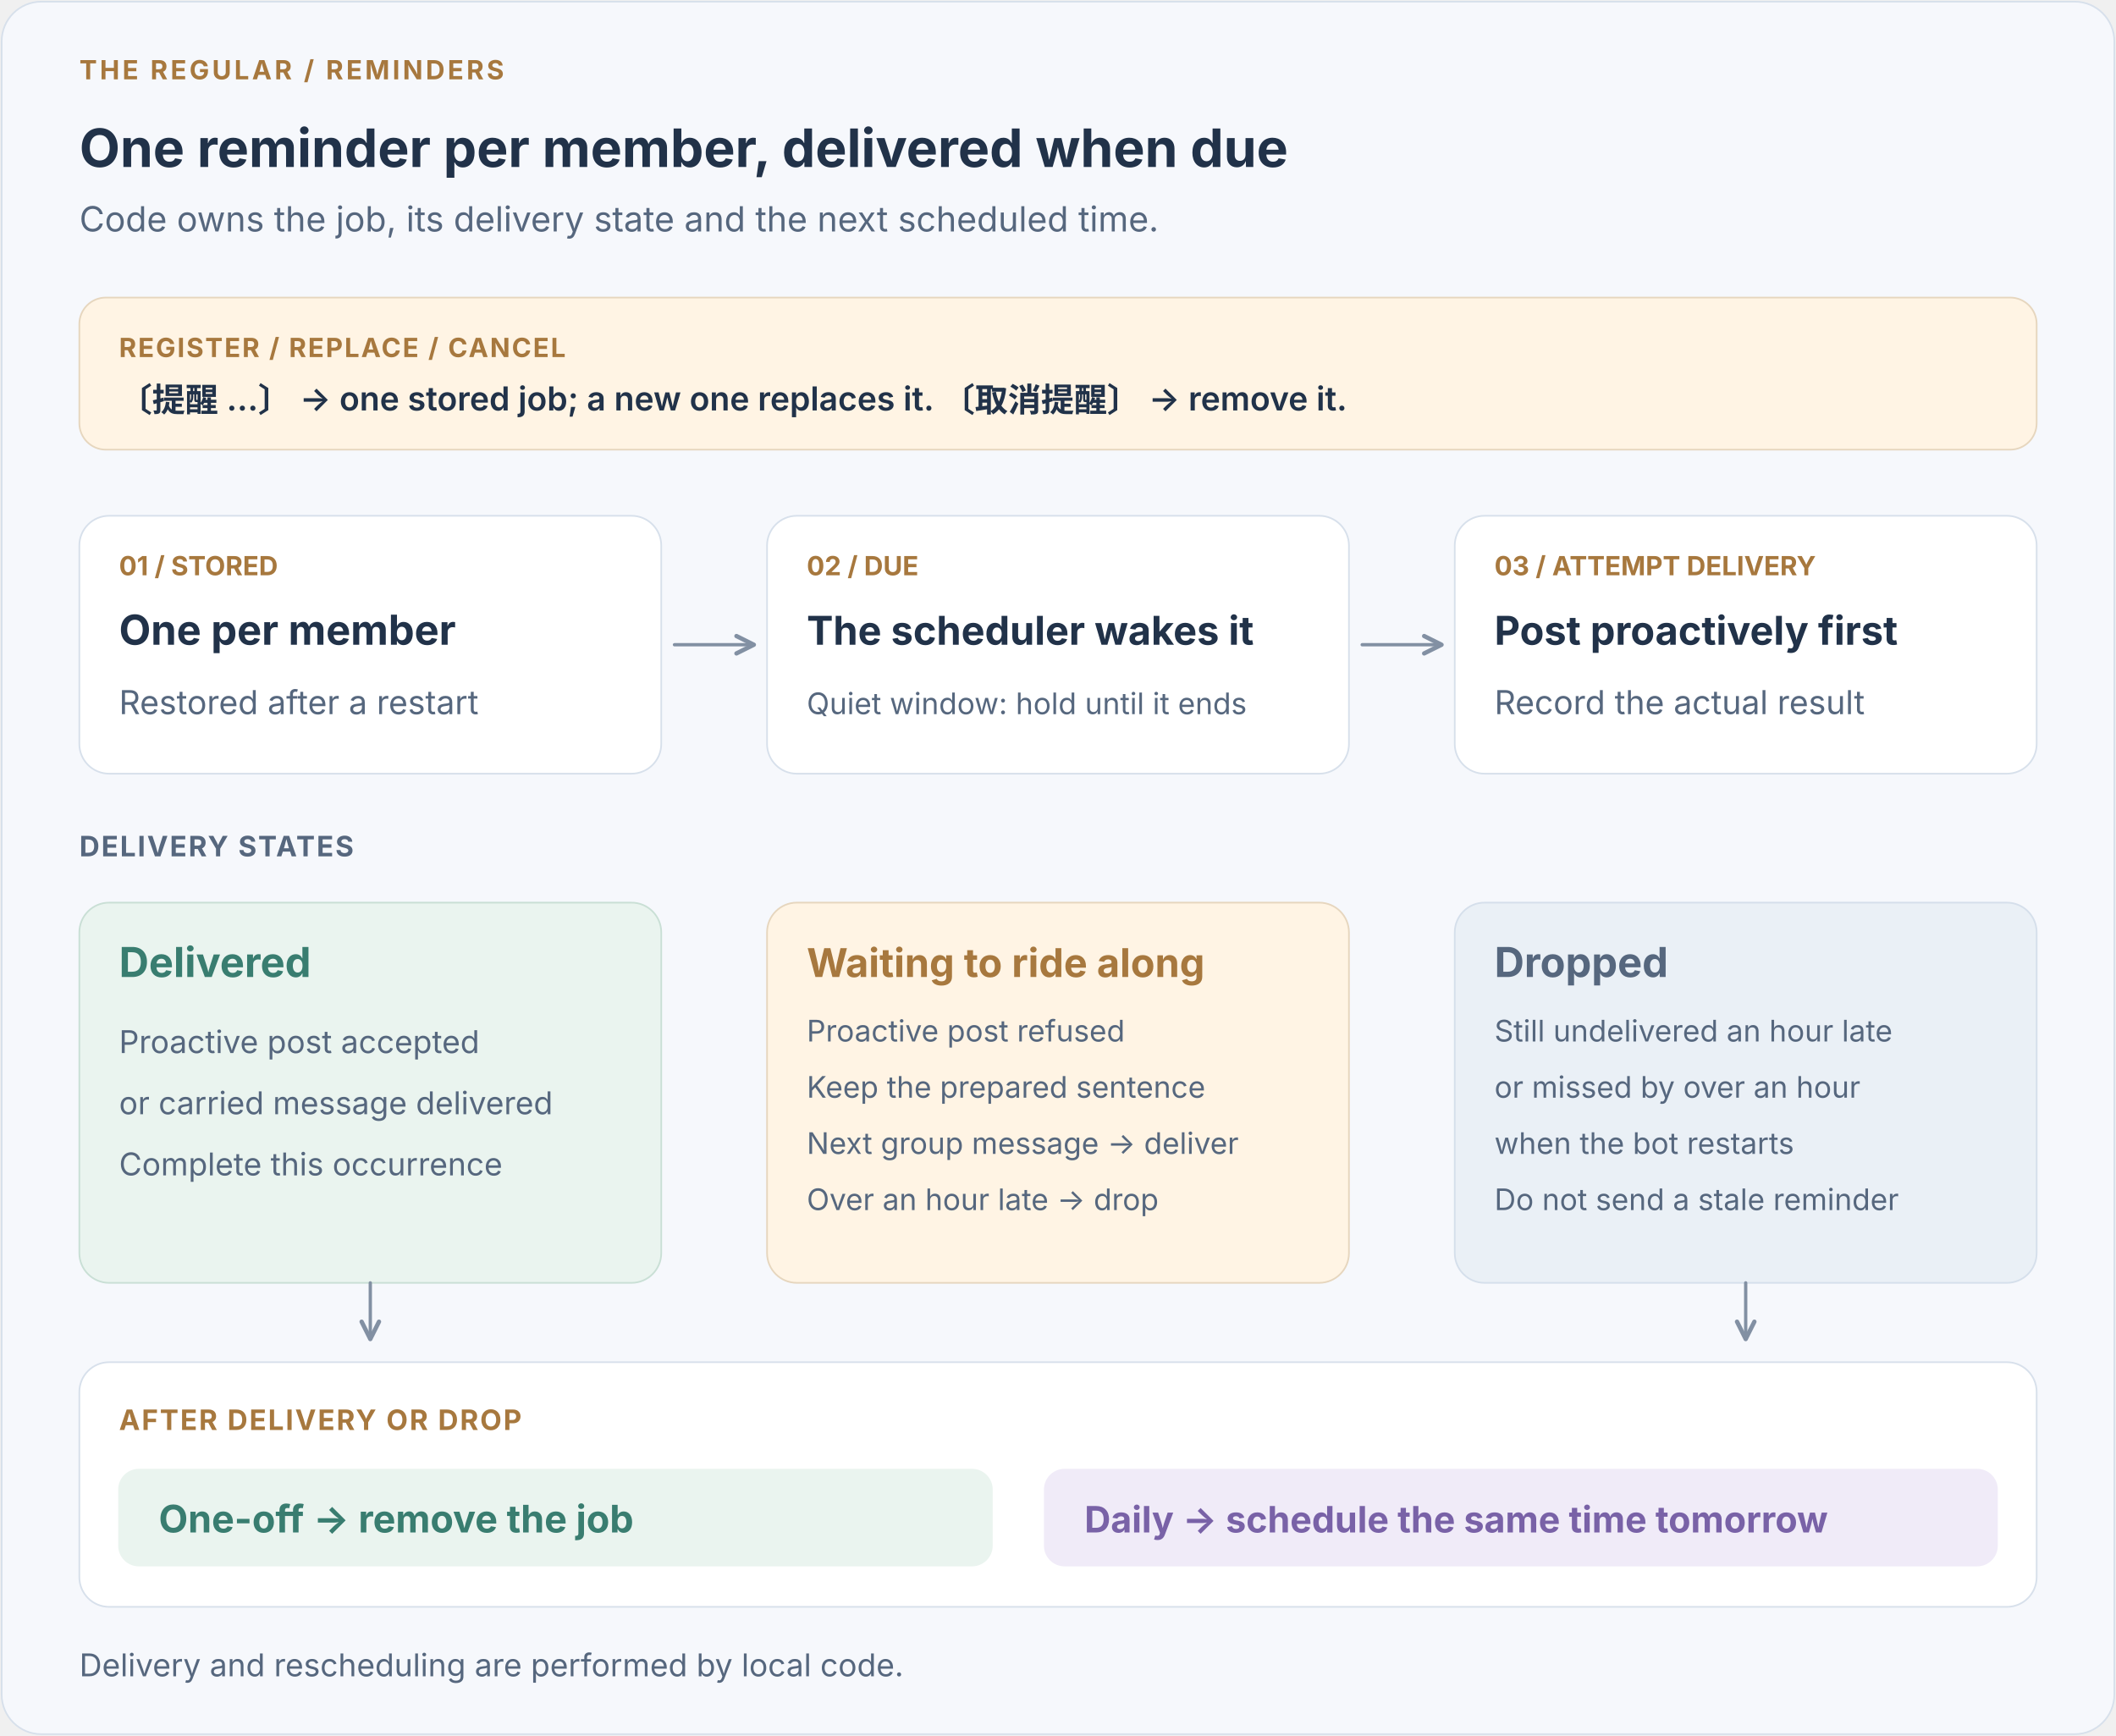
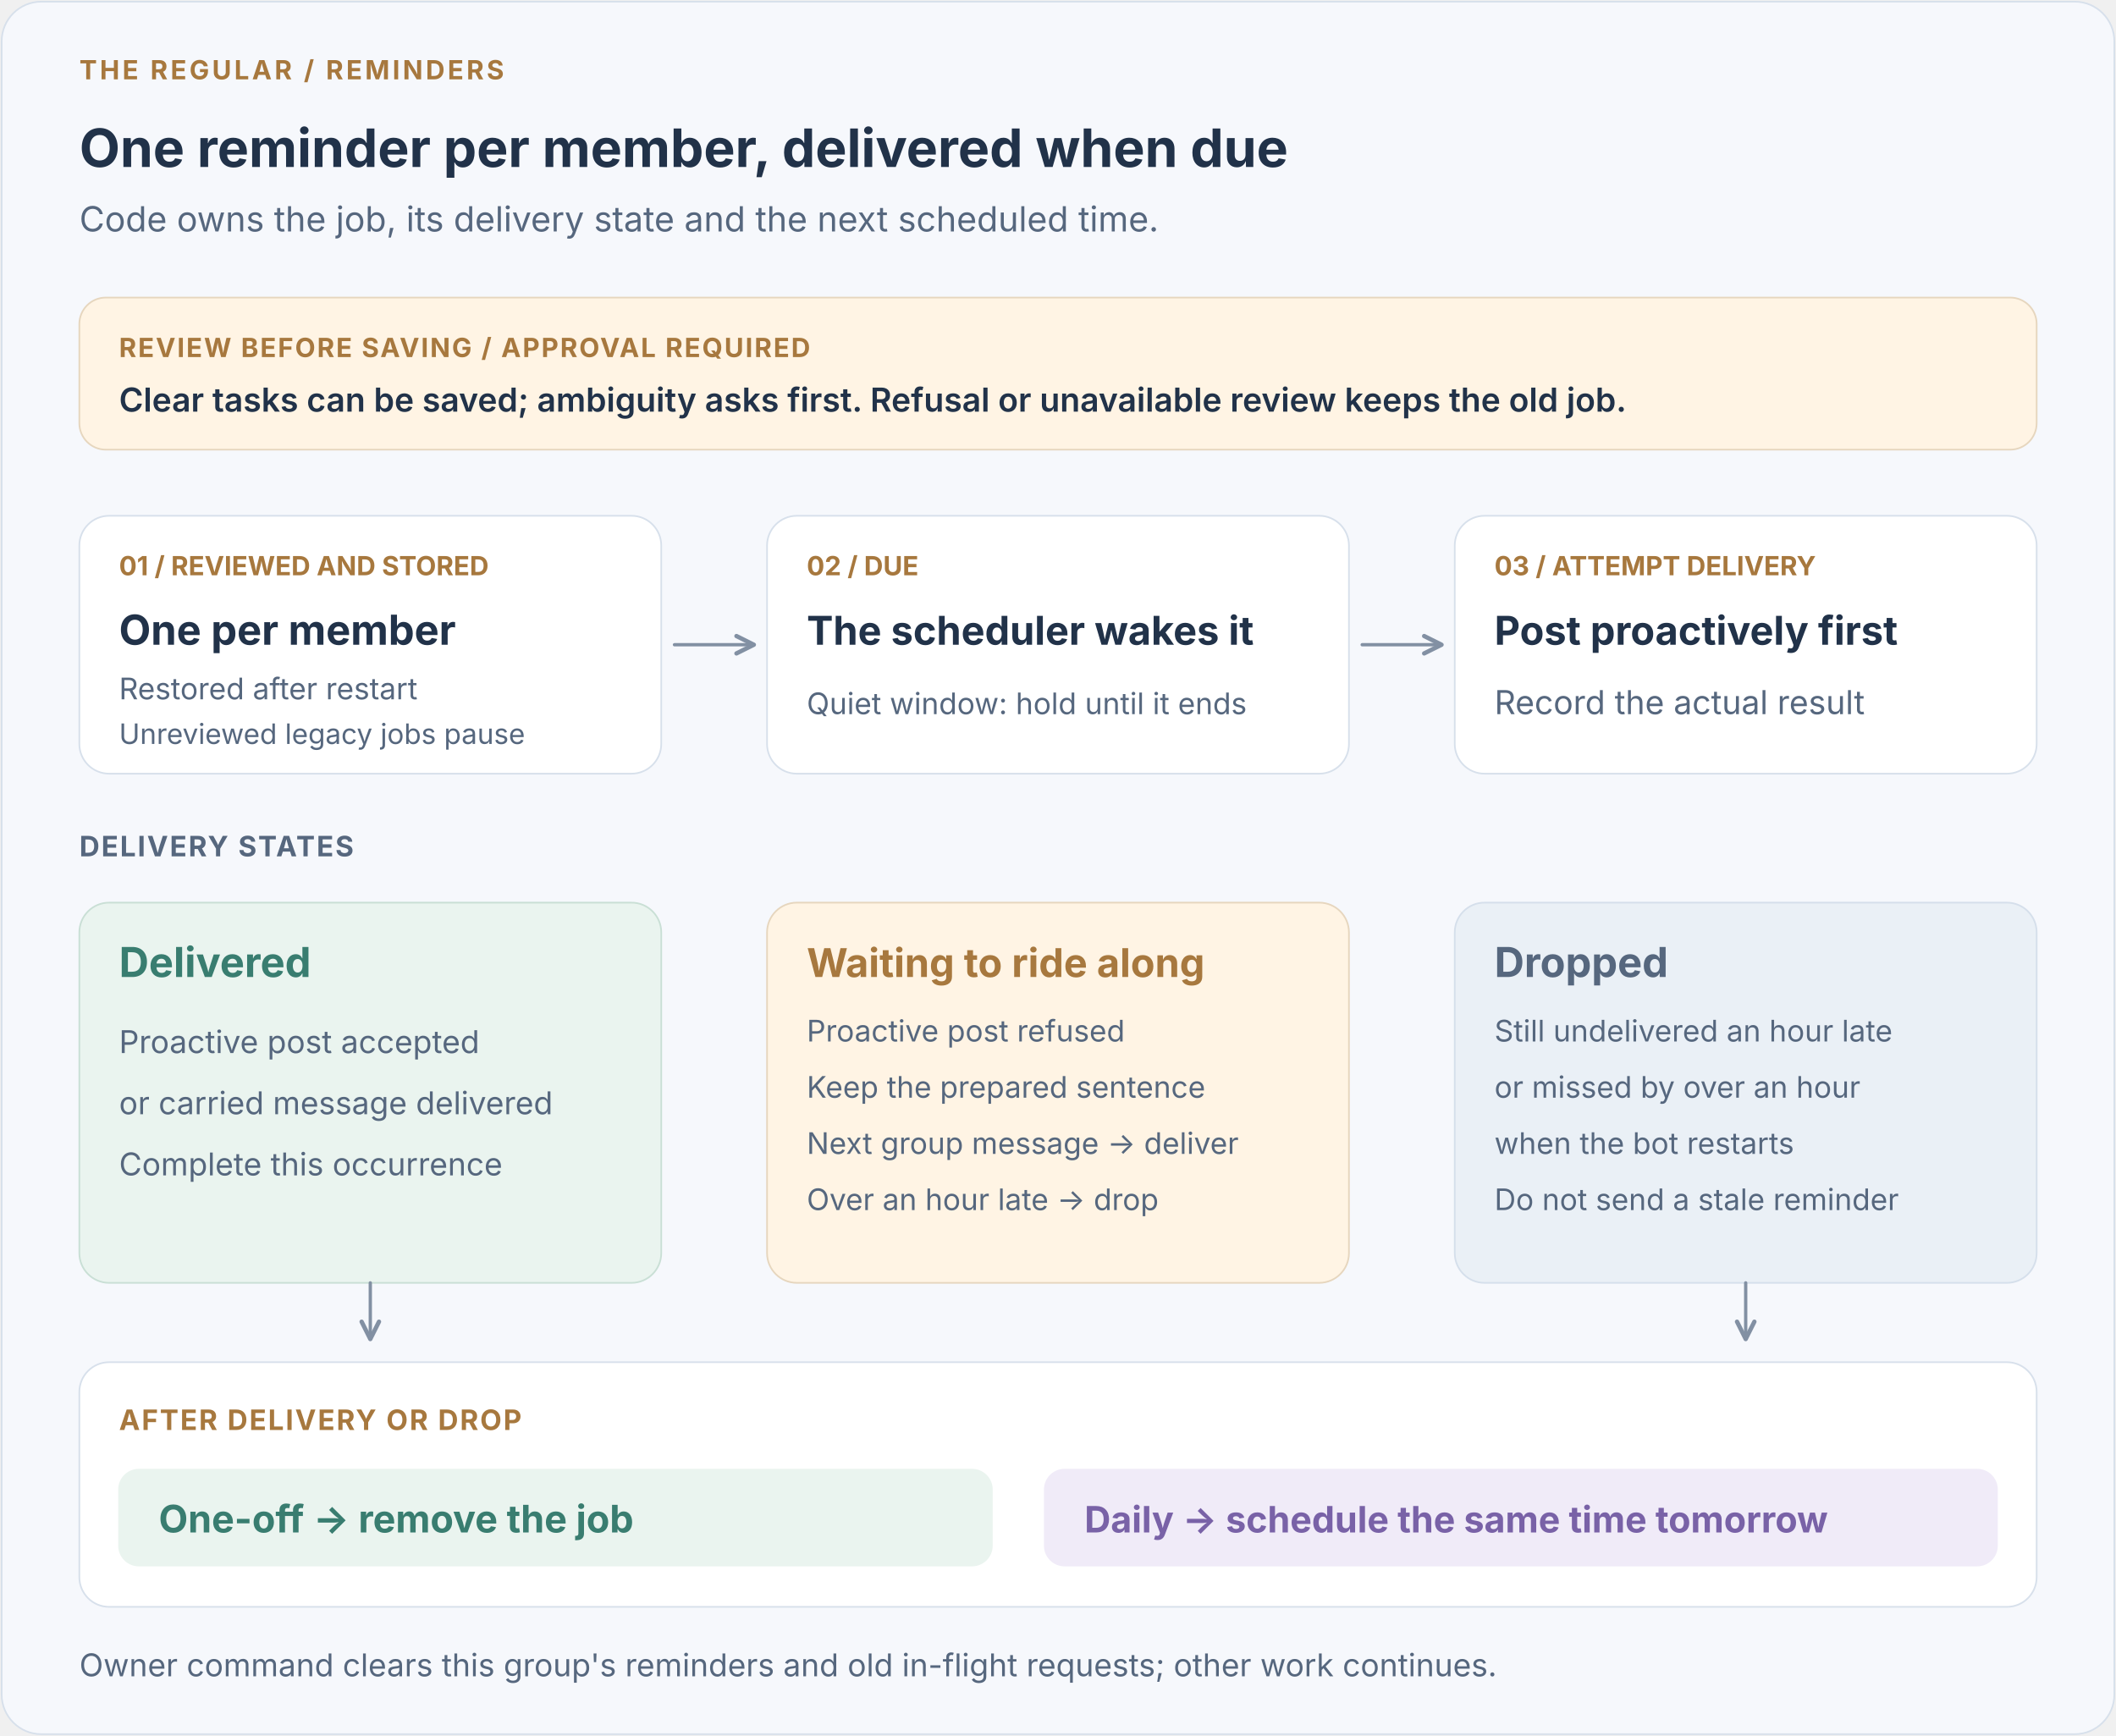
<svg xmlns="http://www.w3.org/2000/svg" width="1280" height="1050" viewBox="0 0 1280 1050" role="img" aria-labelledby="diagram-title diagram-desc" xml:lang="en">
  <defs>
    <marker id="arrow" viewBox="0 0 8 8" refX="7" refY="4" markerWidth="7" markerHeight="7" orient="auto-start-reverse">
      <path d="M1 1l6 3-6 3" fill="none" stroke="#8290A3" stroke-width="1.5" stroke-linecap="round" stroke-linejoin="round" />
    </marker>
  </defs>
  <g font-family="-apple-system, BlinkMacSystemFont, 'Segoe UI', 'PingFang SC', 'Microsoft YaHei', sans-serif">
    <rect x="1" y="1" width="1278" height="1048" rx="24" fill="#F6F8FC" stroke="#D7E0EB" />
    <text x="48" y="48" font-size="16" fill="#A7783E" font-weight="700" letter-spacing="1.7">THE REGULAR / REMINDERS</text>
    <text x="48" y="101" font-size="32" fill="#213249" font-weight="700">One reminder per member, delivered when due</text>
    <text x="48" y="140" font-size="21" fill="#56677E" font-weight="400">Code owns the job, its delivery state and the next scheduled time.</text>
    <rect x="48" y="180" width="1184" height="92" rx="16" fill="#FFF4E4" stroke="#E6D6BE" />
-     <text x="72" y="216" font-size="16" fill="#A7783E" font-weight="700" letter-spacing="1">REGISTER / REPLACE / CANCEL</text>
-     <text x="72" y="249" font-size="20" fill="#213249" font-weight="600">〔提醒 …〕 → one stored job; a new one replaces it.  〔取消提醒〕 → remove it.</text>
+     <text x="72" y="216" font-size="16" fill="#A7783E" font-weight="700" letter-spacing="1">REVIEW BEFORE SAVING / APPROVAL REQUIRED</text>
+     <text x="72" y="249" font-size="20" fill="#213249" font-weight="600">Clear tasks can be saved; ambiguity asks first. Refusal or unavailable review keeps the old job.</text>
    <rect x="48" y="312" width="352" height="156" rx="18" fill="white" stroke="#D7E0EB" />
-     <text x="72" y="348" font-size="16" fill="#A7783E" font-weight="700">01 / STORED</text>
+     <text x="72" y="348" font-size="16" fill="#A7783E" font-weight="700">01 / REVIEWED AND STORED</text>
    <text x="72" y="390" font-size="25" fill="#213249" font-weight="650">One per member</text>
-     <text x="72" y="432" font-size="20" fill="#56677E" font-weight="400">Restored after a restart</text>
+     <text x="72" y="423" font-size="18" fill="#56677E" font-weight="400">Restored after restart</text>
+     <text x="72" y="450" font-size="17" fill="#56677E" font-weight="400">Unreviewed legacy jobs pause</text>
    <path d="M408 390h48" fill="none" stroke="#8290A3" stroke-width="2" stroke-linecap="round" stroke-linejoin="round" marker-end="url(#arrow)" />
    <rect x="464" y="312" width="352" height="156" rx="18" fill="white" stroke="#D7E0EB" />
    <text x="488" y="348" font-size="16" fill="#A7783E" font-weight="700">02 / DUE</text>
    <text x="488" y="390" font-size="24" fill="#213249" font-weight="650">The scheduler wakes it</text>
    <text x="488" y="432" font-size="18" fill="#56677E" font-weight="400">Quiet window: hold until it ends</text>
    <path d="M824 390h48" fill="none" stroke="#8290A3" stroke-width="2" stroke-linecap="round" stroke-linejoin="round" marker-end="url(#arrow)" />
    <rect x="880" y="312" width="352" height="156" rx="18" fill="white" stroke="#D7E0EB" />
    <text x="904" y="348" font-size="16" fill="#A7783E" font-weight="700">03 / ATTEMPT DELIVERY</text>
    <text x="904" y="390" font-size="24" fill="#213249" font-weight="650">Post proactively first</text>
    <text x="904" y="432" font-size="20" fill="#56677E" font-weight="400">Record the actual result</text>
    <text x="48" y="518" font-size="17" fill="#56677E" font-weight="700" letter-spacing="1">DELIVERY STATES</text>
    <rect x="48" y="546" width="352" height="230" rx="18" fill="#EAF4EF" stroke="#C9DFD5" />
    <rect x="464" y="546" width="352" height="230" rx="18" fill="#FFF4E4" stroke="#E6D6BE" />
    <rect x="880" y="546" width="352" height="230" rx="18" fill="#EAF0F6" stroke="#D5DFEB" />
    <text x="72" y="591" font-size="25" fill="#397D70" font-weight="700">Delivered</text>
    <text x="72" y="637" font-size="19" fill="#56677E" font-weight="400">Proactive post accepted</text>
    <text x="72" y="674" font-size="19" fill="#56677E" font-weight="400">or carried message delivered</text>
    <text x="72" y="711" font-size="19" fill="#56677E" font-weight="400">Complete this occurrence</text>
    <text x="488" y="591" font-size="24" fill="#A7783E" font-weight="700">Waiting to ride along</text>
    <text x="488" y="630" font-size="18" fill="#56677E" font-weight="400">Proactive post refused</text>
    <text x="488" y="664" font-size="18" fill="#56677E" font-weight="400">Keep the prepared sentence</text>
    <text x="488" y="698" font-size="18" fill="#56677E" font-weight="400">Next group message → deliver</text>
    <text x="488" y="732" font-size="18" fill="#56677E" font-weight="400">Over an hour late → drop</text>
    <text x="904" y="591" font-size="25" fill="#56677E" font-weight="700">Dropped</text>
    <text x="904" y="630" font-size="18" fill="#56677E" font-weight="400">Still undelivered an hour late</text>
    <text x="904" y="664" font-size="18" fill="#56677E" font-weight="400">or missed by over an hour</text>
    <text x="904" y="698" font-size="18" fill="#56677E" font-weight="400">when the bot restarts</text>
    <text x="904" y="732" font-size="18" fill="#56677E" font-weight="400">Do not send a stale reminder</text>
    <path d="M224 776v34" fill="none" stroke="#8290A3" stroke-width="2" stroke-linecap="round" stroke-linejoin="round" marker-end="url(#arrow)" />
    <path d="M1056 776v34" fill="none" stroke="#8290A3" stroke-width="2" stroke-linecap="round" stroke-linejoin="round" marker-end="url(#arrow)" />
    <rect x="48" y="824" width="1184" height="148" rx="18" fill="white" stroke="#D7E0EB" />
    <text x="72" y="865" font-size="17" fill="#A7783E" font-weight="700" letter-spacing="1">AFTER DELIVERY OR DROP</text>
    <rect x="72" y="889" width="528" height="58" rx="12" fill="#EAF4EF" stroke="#EAF4EF" />
    <text x="96" y="927" font-size="23" fill="#397D70" font-weight="650">One-off → remove the job</text>
    <rect x="632" y="889" width="576" height="58" rx="12" fill="#F0EBF8" stroke="#F0EBF8" />
    <text x="656" y="927" font-size="22" fill="#7962A7" font-weight="650">Daily → schedule the same time tomorrow</text>
-     <text x="48" y="1014" font-size="19" fill="#56677E" font-weight="400">Delivery and rescheduling are performed by local code.</text>
+     <text x="48" y="1014" font-size="19" fill="#56677E" font-weight="400">Owner command clears this group's reminders and old in-flight requests; other work continues.</text>
  </g>
</svg>
